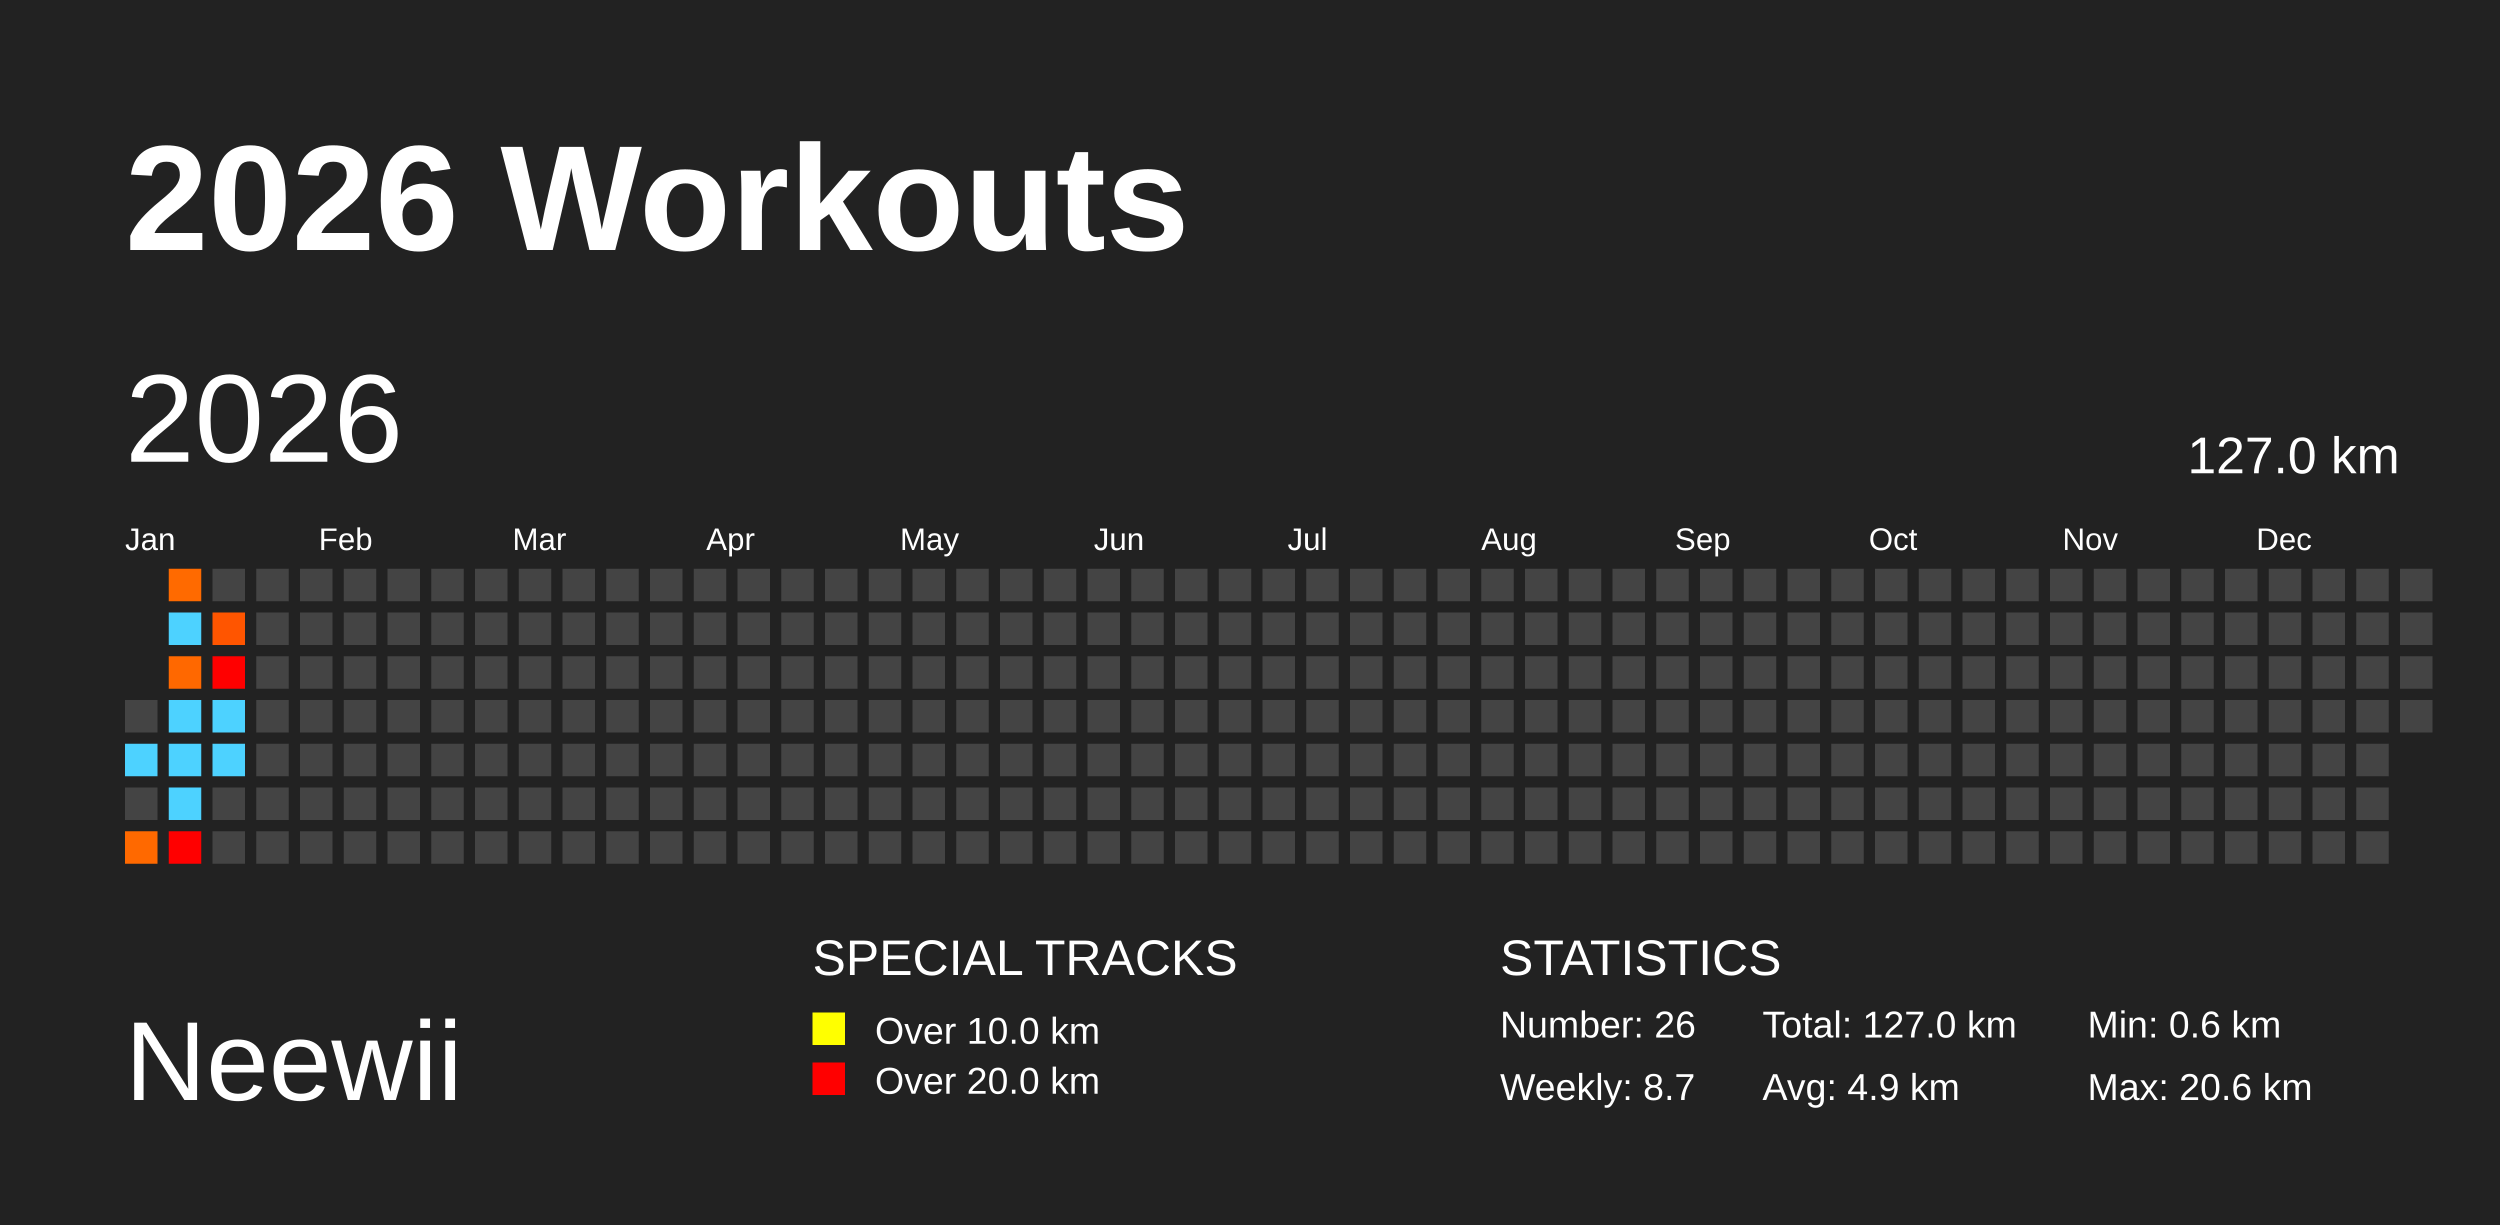
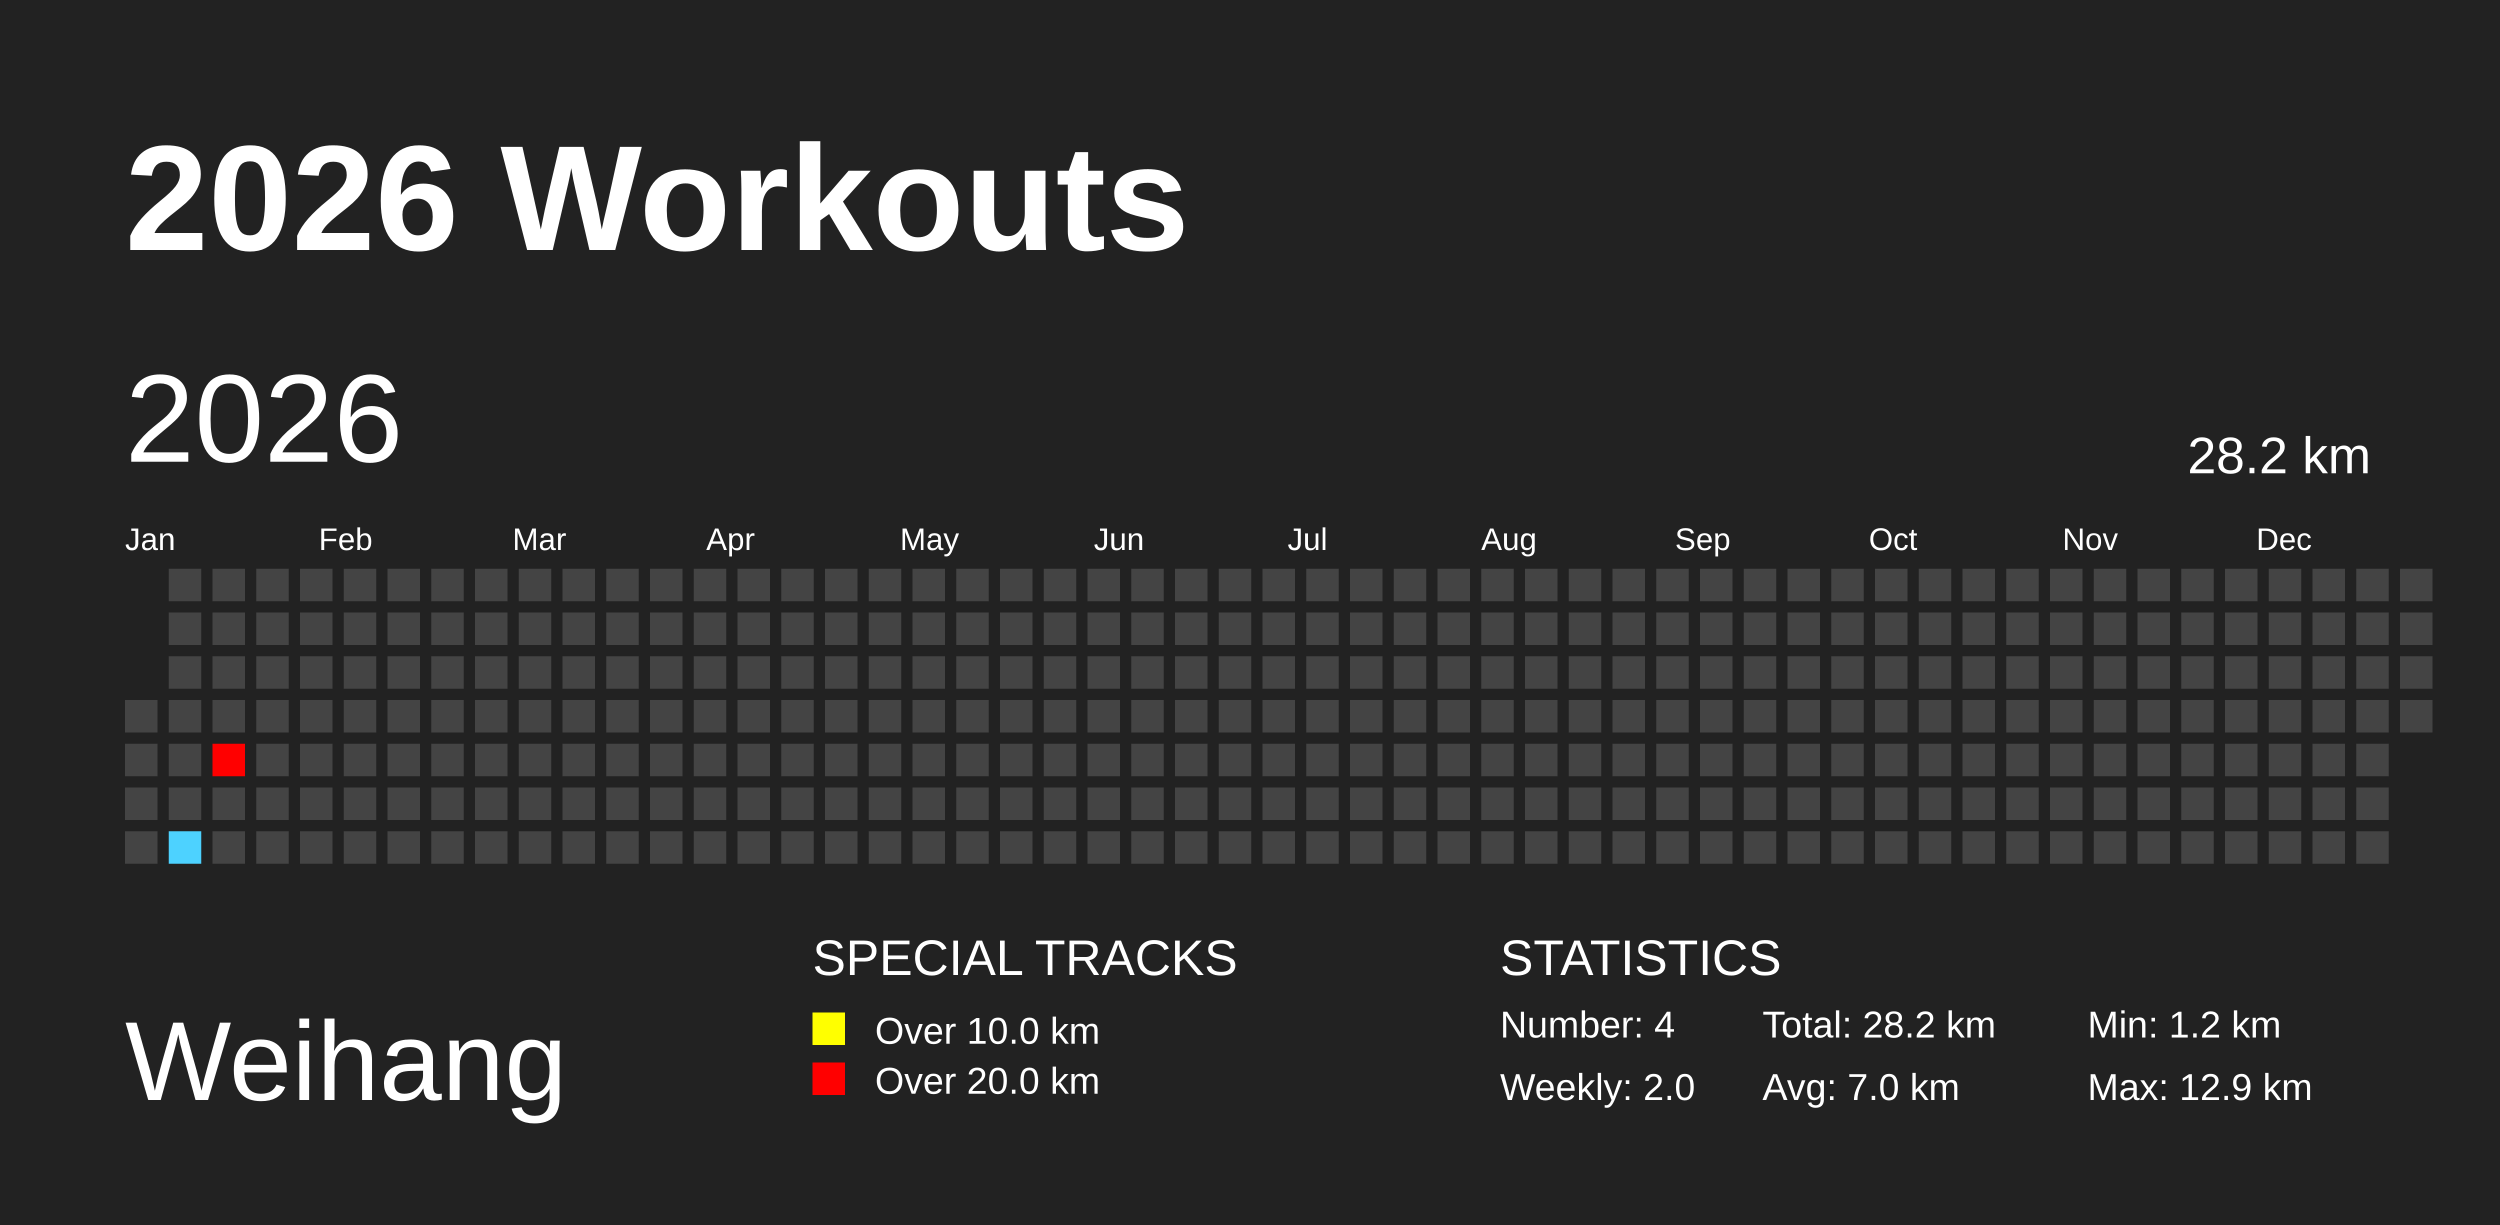
<svg xmlns="http://www.w3.org/2000/svg" baseProfile="full" height="98mm" version="1.1" viewBox="0,0,200,98" width="200mm">
  <defs />
  <rect fill="#222222" height="98" width="200" x="0" y="0" />
  <text fill="#FFFFFF" style="font-size:12px; font-family:Arial; font-weight:bold;" x="10" y="20">2026 Workouts</text>
-   <text fill="#FFFFFF" style="font-size:9px; font-family:Arial" x="10" y="88">Neewii</text>
+   <text fill="#FFFFFF" style="font-size:9px; font-family:Arial" x="10" y="88">Weihang</text>
  <text fill="#FFFFFF" style="font-size:4px; font-family:Arial" x="65" y="78">SPECIAL TRACKS</text>
  <rect fill="yellow" height="2.6" width="2.6" x="65" y="81" />
  <text fill="#FFFFFF" style="font-size:3px; font-family:Arial" x="70" y="83.5">Over 10.0 km</text>
  <rect fill="red" height="2.6" width="2.6" x="65" y="85" />
  <text fill="#FFFFFF" style="font-size:3px; font-family:Arial" x="70" y="87.5">Over 20.0 km</text>
  <text fill="#FFFFFF" style="font-size:4px; font-family:Arial" x="120" y="78">STATISTICS</text>
-   <text fill="#FFFFFF" style="font-size:3px; font-family:Arial" x="120" y="83">Number: 26</text>
-   <text fill="#FFFFFF" style="font-size:3px; font-family:Arial" x="120" y="88">Weekly: 8.7</text>
-   <text fill="#FFFFFF" style="font-size:3px; font-family:Arial" x="141" y="83">Total: 127.0 km</text>
-   <text fill="#FFFFFF" style="font-size:3px; font-family:Arial" x="141" y="88">Avg: 4.9 km</text>
-   <text fill="#FFFFFF" style="font-size:3px; font-family:Arial" x="167" y="83">Min: 0.6 km</text>
-   <text fill="#FFFFFF" style="font-size:3px; font-family:Arial" x="167" y="88">Max: 20.6 km</text>
+   <text fill="#FFFFFF" style="font-size:3px; font-family:Arial" x="120" y="83">Number: 4</text>
+   <text fill="#FFFFFF" style="font-size:3px; font-family:Arial" x="120" y="88">Weekly: 2.0</text>
+   <text fill="#FFFFFF" style="font-size:3px; font-family:Arial" x="141" y="83">Total: 28.2 km</text>
+   <text fill="#FFFFFF" style="font-size:3px; font-family:Arial" x="141" y="88">Avg: 7.0 km</text>
+   <text fill="#FFFFFF" style="font-size:3px; font-family:Arial" x="167" y="83">Min: 1.2 km</text>
+   <text fill="#FFFFFF" style="font-size:3px; font-family:Arial" x="167" y="88">Max: 12.9 km</text>
  <text dominant-baseline="hanging" fill="#FFFFFF" style="font-size:10.0px; font-family:Arial;" x="10" y="30">2026</text>
-   <text dominant-baseline="hanging" fill="#FFFFFF" style="font-size:4.125px; font-family:Arial;" x="175" y="35">127.0 km</text>
+   <text dominant-baseline="hanging" fill="#FFFFFF" style="font-size:4.125px; font-family:Arial;" x="175" y="35">28.2 km</text>
  <text fill="#FFFFFF" style="font-size:2.5px; font-family:Arial" x="10.0" y="44">Jan</text>
  <text fill="#FFFFFF" style="font-size:2.5px; font-family:Arial" x="25.5" y="44">Feb</text>
  <text fill="#FFFFFF" style="font-size:2.5px; font-family:Arial" x="41.0" y="44">Mar</text>
  <text fill="#FFFFFF" style="font-size:2.5px; font-family:Arial" x="56.5" y="44">Apr</text>
  <text fill="#FFFFFF" style="font-size:2.5px; font-family:Arial" x="72.0" y="44">May</text>
  <text fill="#FFFFFF" style="font-size:2.5px; font-family:Arial" x="87.5" y="44">Jun</text>
  <text fill="#FFFFFF" style="font-size:2.5px; font-family:Arial" x="103.0" y="44">Jul</text>
  <text fill="#FFFFFF" style="font-size:2.5px; font-family:Arial" x="118.5" y="44">Aug</text>
  <text fill="#FFFFFF" style="font-size:2.5px; font-family:Arial" x="134.0" y="44">Sep</text>
  <text fill="#FFFFFF" style="font-size:2.5px; font-family:Arial" x="149.5" y="44">Oct</text>
  <text fill="#FFFFFF" style="font-size:2.5px; font-family:Arial" x="165.0" y="44">Nov</text>
  <text fill="#FFFFFF" style="font-size:2.5px; font-family:Arial" x="180.5" y="44">Dec</text>
  <rect fill="#444444" height="2.6" width="2.6" x="10.0" y="56.0" />
-   <rect fill="#4dd2ff" height="2.6" width="2.6" x="10.0" y="59.5" />
+   <rect fill="#444444" height="2.6" width="2.6" x="10.0" y="59.5" />
  <rect fill="#444444" height="2.6" width="2.6" x="10.0" y="63.0" />
-   <rect fill="#ff6900" height="2.6" width="2.6" x="10.0" y="66.5" />
-   <rect fill="#ff6a00" height="2.6" width="2.6" x="13.5" y="45.5" />
-   <rect fill="#4dd2ff" height="2.6" width="2.6" x="13.5" y="49.0" />
-   <rect fill="#ff6800" height="2.6" width="2.6" x="13.5" y="52.5" />
-   <rect fill="#4dd2ff" height="2.6" width="2.6" x="13.5" y="56.0" />
-   <rect fill="#4dd2ff" height="2.6" width="2.6" x="13.5" y="59.5" />
-   <rect fill="#4dd2ff" height="2.6" width="2.6" x="13.5" y="63.0" />
-   <rect fill="red" height="2.6" width="2.6" x="13.5" y="66.5" />
+   <rect fill="#444444" height="2.6" width="2.6" x="10.0" y="66.5" />
+   <rect fill="#444444" height="2.6" width="2.6" x="13.5" y="45.5" />
+   <rect fill="#444444" height="2.6" width="2.6" x="13.5" y="49.0" />
+   <rect fill="#444444" height="2.6" width="2.6" x="13.5" y="52.5" />
+   <rect fill="#444444" height="2.6" width="2.6" x="13.5" y="56.0" />
+   <rect fill="#444444" height="2.6" width="2.6" x="13.5" y="59.5" />
+   <rect fill="#444444" height="2.6" width="2.6" x="13.5" y="63.0" />
+   <rect fill="#4DD2FF" height="2.6" width="2.6" x="13.5" y="66.5" />
  <rect fill="#444444" height="2.6" width="2.6" x="17.0" y="45.5" />
-   <rect fill="#ff5500" height="2.6" width="2.6" x="17.0" y="49.0" />
-   <rect fill="red" height="2.6" width="2.6" x="17.0" y="52.5" />
-   <rect fill="#4dd2ff" height="2.6" width="2.6" x="17.0" y="56.0" />
-   <rect fill="#4dd2ff" height="2.6" width="2.6" x="17.0" y="59.5" />
+   <rect fill="#444444" height="2.6" width="2.6" x="17.0" y="49.0" />
+   <rect fill="#444444" height="2.6" width="2.6" x="17.0" y="52.5" />
+   <rect fill="#444444" height="2.6" width="2.6" x="17.0" y="56.0" />
+   <rect fill="red" height="2.6" width="2.6" x="17.0" y="59.5" />
  <rect fill="#444444" height="2.6" width="2.6" x="17.0" y="63.0" />
  <rect fill="#444444" height="2.6" width="2.6" x="17.0" y="66.5" />
  <rect fill="#444444" height="2.6" width="2.6" x="20.5" y="45.5" />
  <rect fill="#444444" height="2.6" width="2.6" x="20.5" y="49.0" />
  <rect fill="#444444" height="2.6" width="2.6" x="20.5" y="52.5" />
  <rect fill="#444444" height="2.6" width="2.6" x="20.5" y="56.0" />
  <rect fill="#444444" height="2.6" width="2.6" x="20.5" y="59.5" />
  <rect fill="#444444" height="2.6" width="2.6" x="20.5" y="63.0" />
  <rect fill="#444444" height="2.6" width="2.6" x="20.5" y="66.5" />
  <rect fill="#444444" height="2.6" width="2.6" x="24.0" y="45.5" />
  <rect fill="#444444" height="2.6" width="2.6" x="24.0" y="49.0" />
  <rect fill="#444444" height="2.6" width="2.6" x="24.0" y="52.5" />
  <rect fill="#444444" height="2.6" width="2.6" x="24.0" y="56.0" />
  <rect fill="#444444" height="2.6" width="2.6" x="24.0" y="59.5" />
  <rect fill="#444444" height="2.6" width="2.6" x="24.0" y="63.0" />
  <rect fill="#444444" height="2.6" width="2.6" x="24.0" y="66.5" />
  <rect fill="#444444" height="2.6" width="2.6" x="27.5" y="45.5" />
  <rect fill="#444444" height="2.6" width="2.6" x="27.5" y="49.0" />
  <rect fill="#444444" height="2.6" width="2.6" x="27.5" y="52.5" />
  <rect fill="#444444" height="2.6" width="2.6" x="27.5" y="56.0" />
  <rect fill="#444444" height="2.6" width="2.6" x="27.5" y="59.5" />
  <rect fill="#444444" height="2.6" width="2.6" x="27.5" y="63.0" />
  <rect fill="#444444" height="2.6" width="2.6" x="27.5" y="66.5" />
  <rect fill="#444444" height="2.6" width="2.6" x="31.0" y="45.5" />
  <rect fill="#444444" height="2.6" width="2.6" x="31.0" y="49.0" />
  <rect fill="#444444" height="2.6" width="2.6" x="31.0" y="52.5" />
  <rect fill="#444444" height="2.6" width="2.6" x="31.0" y="56.0" />
  <rect fill="#444444" height="2.6" width="2.6" x="31.0" y="59.5" />
  <rect fill="#444444" height="2.6" width="2.6" x="31.0" y="63.0" />
  <rect fill="#444444" height="2.6" width="2.6" x="31.0" y="66.5" />
  <rect fill="#444444" height="2.6" width="2.6" x="34.5" y="45.5" />
  <rect fill="#444444" height="2.6" width="2.6" x="34.5" y="49.0" />
  <rect fill="#444444" height="2.6" width="2.6" x="34.5" y="52.5" />
  <rect fill="#444444" height="2.6" width="2.6" x="34.5" y="56.0" />
  <rect fill="#444444" height="2.6" width="2.6" x="34.5" y="59.5" />
  <rect fill="#444444" height="2.6" width="2.6" x="34.5" y="63.0" />
  <rect fill="#444444" height="2.6" width="2.6" x="34.5" y="66.5" />
  <rect fill="#444444" height="2.6" width="2.6" x="38.0" y="45.5" />
  <rect fill="#444444" height="2.6" width="2.6" x="38.0" y="49.0" />
  <rect fill="#444444" height="2.6" width="2.6" x="38.0" y="52.5" />
  <rect fill="#444444" height="2.6" width="2.6" x="38.0" y="56.0" />
  <rect fill="#444444" height="2.6" width="2.6" x="38.0" y="59.5" />
  <rect fill="#444444" height="2.6" width="2.6" x="38.0" y="63.0" />
  <rect fill="#444444" height="2.6" width="2.6" x="38.0" y="66.5" />
  <rect fill="#444444" height="2.6" width="2.6" x="41.5" y="45.5" />
  <rect fill="#444444" height="2.6" width="2.6" x="41.5" y="49.0" />
  <rect fill="#444444" height="2.6" width="2.6" x="41.5" y="52.5" />
  <rect fill="#444444" height="2.6" width="2.6" x="41.5" y="56.0" />
  <rect fill="#444444" height="2.6" width="2.6" x="41.5" y="59.5" />
  <rect fill="#444444" height="2.6" width="2.6" x="41.5" y="63.0" />
  <rect fill="#444444" height="2.6" width="2.6" x="41.5" y="66.5" />
  <rect fill="#444444" height="2.6" width="2.6" x="45.0" y="45.5" />
  <rect fill="#444444" height="2.6" width="2.6" x="45.0" y="49.0" />
  <rect fill="#444444" height="2.6" width="2.6" x="45.0" y="52.5" />
  <rect fill="#444444" height="2.6" width="2.6" x="45.0" y="56.0" />
  <rect fill="#444444" height="2.6" width="2.6" x="45.0" y="59.5" />
  <rect fill="#444444" height="2.6" width="2.6" x="45.0" y="63.0" />
  <rect fill="#444444" height="2.6" width="2.6" x="45.0" y="66.5" />
  <rect fill="#444444" height="2.6" width="2.6" x="48.5" y="45.5" />
  <rect fill="#444444" height="2.6" width="2.6" x="48.5" y="49.0" />
  <rect fill="#444444" height="2.6" width="2.6" x="48.5" y="52.5" />
  <rect fill="#444444" height="2.6" width="2.6" x="48.5" y="56.0" />
  <rect fill="#444444" height="2.6" width="2.6" x="48.5" y="59.5" />
  <rect fill="#444444" height="2.6" width="2.6" x="48.5" y="63.0" />
  <rect fill="#444444" height="2.6" width="2.6" x="48.5" y="66.5" />
  <rect fill="#444444" height="2.6" width="2.6" x="52.0" y="45.5" />
  <rect fill="#444444" height="2.6" width="2.6" x="52.0" y="49.0" />
  <rect fill="#444444" height="2.6" width="2.6" x="52.0" y="52.5" />
  <rect fill="#444444" height="2.6" width="2.6" x="52.0" y="56.0" />
  <rect fill="#444444" height="2.6" width="2.6" x="52.0" y="59.5" />
  <rect fill="#444444" height="2.6" width="2.6" x="52.0" y="63.0" />
  <rect fill="#444444" height="2.6" width="2.6" x="52.0" y="66.5" />
  <rect fill="#444444" height="2.6" width="2.6" x="55.5" y="45.5" />
  <rect fill="#444444" height="2.6" width="2.6" x="55.5" y="49.0" />
  <rect fill="#444444" height="2.6" width="2.6" x="55.5" y="52.5" />
  <rect fill="#444444" height="2.6" width="2.6" x="55.5" y="56.0" />
  <rect fill="#444444" height="2.6" width="2.6" x="55.5" y="59.5" />
  <rect fill="#444444" height="2.6" width="2.6" x="55.5" y="63.0" />
  <rect fill="#444444" height="2.6" width="2.6" x="55.5" y="66.5" />
  <rect fill="#444444" height="2.6" width="2.6" x="59.0" y="45.5" />
  <rect fill="#444444" height="2.6" width="2.6" x="59.0" y="49.0" />
  <rect fill="#444444" height="2.6" width="2.6" x="59.0" y="52.5" />
  <rect fill="#444444" height="2.6" width="2.6" x="59.0" y="56.0" />
  <rect fill="#444444" height="2.6" width="2.6" x="59.0" y="59.5" />
  <rect fill="#444444" height="2.6" width="2.6" x="59.0" y="63.0" />
  <rect fill="#444444" height="2.6" width="2.6" x="59.0" y="66.5" />
  <rect fill="#444444" height="2.6" width="2.6" x="62.5" y="45.5" />
  <rect fill="#444444" height="2.6" width="2.6" x="62.5" y="49.0" />
  <rect fill="#444444" height="2.6" width="2.6" x="62.5" y="52.5" />
  <rect fill="#444444" height="2.6" width="2.6" x="62.5" y="56.0" />
  <rect fill="#444444" height="2.6" width="2.6" x="62.5" y="59.5" />
  <rect fill="#444444" height="2.6" width="2.6" x="62.5" y="63.0" />
  <rect fill="#444444" height="2.6" width="2.6" x="62.5" y="66.5" />
  <rect fill="#444444" height="2.6" width="2.6" x="66.0" y="45.5" />
  <rect fill="#444444" height="2.6" width="2.6" x="66.0" y="49.0" />
  <rect fill="#444444" height="2.6" width="2.6" x="66.0" y="52.5" />
  <rect fill="#444444" height="2.6" width="2.6" x="66.0" y="56.0" />
  <rect fill="#444444" height="2.6" width="2.6" x="66.0" y="59.5" />
  <rect fill="#444444" height="2.6" width="2.6" x="66.0" y="63.0" />
  <rect fill="#444444" height="2.6" width="2.6" x="66.0" y="66.5" />
  <rect fill="#444444" height="2.6" width="2.6" x="69.5" y="45.5" />
  <rect fill="#444444" height="2.6" width="2.6" x="69.5" y="49.0" />
  <rect fill="#444444" height="2.6" width="2.6" x="69.5" y="52.5" />
  <rect fill="#444444" height="2.6" width="2.6" x="69.5" y="56.0" />
  <rect fill="#444444" height="2.6" width="2.6" x="69.5" y="59.5" />
  <rect fill="#444444" height="2.6" width="2.6" x="69.5" y="63.0" />
  <rect fill="#444444" height="2.6" width="2.6" x="69.5" y="66.5" />
  <rect fill="#444444" height="2.6" width="2.6" x="73.0" y="45.5" />
  <rect fill="#444444" height="2.6" width="2.6" x="73.0" y="49.0" />
  <rect fill="#444444" height="2.6" width="2.6" x="73.0" y="52.5" />
  <rect fill="#444444" height="2.6" width="2.6" x="73.0" y="56.0" />
  <rect fill="#444444" height="2.6" width="2.6" x="73.0" y="59.5" />
  <rect fill="#444444" height="2.6" width="2.6" x="73.0" y="63.0" />
  <rect fill="#444444" height="2.6" width="2.6" x="73.0" y="66.5" />
  <rect fill="#444444" height="2.6" width="2.6" x="76.5" y="45.5" />
  <rect fill="#444444" height="2.6" width="2.6" x="76.5" y="49.0" />
  <rect fill="#444444" height="2.6" width="2.6" x="76.5" y="52.5" />
  <rect fill="#444444" height="2.6" width="2.6" x="76.5" y="56.0" />
  <rect fill="#444444" height="2.6" width="2.6" x="76.5" y="59.5" />
  <rect fill="#444444" height="2.6" width="2.6" x="76.5" y="63.0" />
  <rect fill="#444444" height="2.6" width="2.6" x="76.5" y="66.5" />
  <rect fill="#444444" height="2.6" width="2.6" x="80.0" y="45.5" />
  <rect fill="#444444" height="2.6" width="2.6" x="80.0" y="49.0" />
  <rect fill="#444444" height="2.6" width="2.6" x="80.0" y="52.5" />
  <rect fill="#444444" height="2.6" width="2.6" x="80.0" y="56.0" />
  <rect fill="#444444" height="2.6" width="2.6" x="80.0" y="59.5" />
  <rect fill="#444444" height="2.6" width="2.6" x="80.0" y="63.0" />
  <rect fill="#444444" height="2.6" width="2.6" x="80.0" y="66.5" />
  <rect fill="#444444" height="2.6" width="2.6" x="83.5" y="45.5" />
  <rect fill="#444444" height="2.6" width="2.6" x="83.5" y="49.0" />
  <rect fill="#444444" height="2.6" width="2.6" x="83.5" y="52.5" />
  <rect fill="#444444" height="2.6" width="2.6" x="83.5" y="56.0" />
  <rect fill="#444444" height="2.6" width="2.6" x="83.5" y="59.5" />
  <rect fill="#444444" height="2.6" width="2.6" x="83.5" y="63.0" />
  <rect fill="#444444" height="2.6" width="2.6" x="83.5" y="66.5" />
  <rect fill="#444444" height="2.6" width="2.6" x="87.0" y="45.5" />
  <rect fill="#444444" height="2.6" width="2.6" x="87.0" y="49.0" />
  <rect fill="#444444" height="2.6" width="2.6" x="87.0" y="52.5" />
  <rect fill="#444444" height="2.6" width="2.6" x="87.0" y="56.0" />
  <rect fill="#444444" height="2.6" width="2.6" x="87.0" y="59.5" />
  <rect fill="#444444" height="2.6" width="2.6" x="87.0" y="63.0" />
  <rect fill="#444444" height="2.6" width="2.6" x="87.0" y="66.5" />
  <rect fill="#444444" height="2.6" width="2.6" x="90.5" y="45.5" />
  <rect fill="#444444" height="2.6" width="2.6" x="90.5" y="49.0" />
  <rect fill="#444444" height="2.6" width="2.6" x="90.5" y="52.5" />
  <rect fill="#444444" height="2.6" width="2.6" x="90.5" y="56.0" />
  <rect fill="#444444" height="2.6" width="2.6" x="90.5" y="59.5" />
  <rect fill="#444444" height="2.6" width="2.6" x="90.5" y="63.0" />
  <rect fill="#444444" height="2.6" width="2.6" x="90.5" y="66.5" />
  <rect fill="#444444" height="2.6" width="2.6" x="94.0" y="45.5" />
  <rect fill="#444444" height="2.6" width="2.6" x="94.0" y="49.0" />
  <rect fill="#444444" height="2.6" width="2.6" x="94.0" y="52.5" />
  <rect fill="#444444" height="2.6" width="2.6" x="94.0" y="56.0" />
  <rect fill="#444444" height="2.6" width="2.6" x="94.0" y="59.5" />
  <rect fill="#444444" height="2.6" width="2.6" x="94.0" y="63.0" />
  <rect fill="#444444" height="2.6" width="2.6" x="94.0" y="66.5" />
  <rect fill="#444444" height="2.6" width="2.6" x="97.5" y="45.5" />
  <rect fill="#444444" height="2.6" width="2.6" x="97.5" y="49.0" />
  <rect fill="#444444" height="2.6" width="2.6" x="97.5" y="52.5" />
  <rect fill="#444444" height="2.6" width="2.6" x="97.5" y="56.0" />
  <rect fill="#444444" height="2.6" width="2.6" x="97.5" y="59.5" />
  <rect fill="#444444" height="2.6" width="2.6" x="97.5" y="63.0" />
  <rect fill="#444444" height="2.6" width="2.6" x="97.5" y="66.5" />
  <rect fill="#444444" height="2.6" width="2.6" x="101.0" y="45.5" />
  <rect fill="#444444" height="2.6" width="2.6" x="101.0" y="49.0" />
  <rect fill="#444444" height="2.6" width="2.6" x="101.0" y="52.5" />
  <rect fill="#444444" height="2.6" width="2.6" x="101.0" y="56.0" />
  <rect fill="#444444" height="2.6" width="2.6" x="101.0" y="59.5" />
  <rect fill="#444444" height="2.6" width="2.6" x="101.0" y="63.0" />
  <rect fill="#444444" height="2.6" width="2.6" x="101.0" y="66.5" />
  <rect fill="#444444" height="2.6" width="2.6" x="104.5" y="45.5" />
  <rect fill="#444444" height="2.6" width="2.6" x="104.5" y="49.0" />
  <rect fill="#444444" height="2.6" width="2.6" x="104.5" y="52.5" />
  <rect fill="#444444" height="2.6" width="2.6" x="104.5" y="56.0" />
  <rect fill="#444444" height="2.6" width="2.6" x="104.5" y="59.5" />
  <rect fill="#444444" height="2.6" width="2.6" x="104.5" y="63.0" />
  <rect fill="#444444" height="2.6" width="2.6" x="104.5" y="66.5" />
  <rect fill="#444444" height="2.6" width="2.6" x="108.0" y="45.5" />
  <rect fill="#444444" height="2.6" width="2.6" x="108.0" y="49.0" />
  <rect fill="#444444" height="2.6" width="2.6" x="108.0" y="52.5" />
  <rect fill="#444444" height="2.6" width="2.6" x="108.0" y="56.0" />
  <rect fill="#444444" height="2.6" width="2.6" x="108.0" y="59.5" />
  <rect fill="#444444" height="2.6" width="2.6" x="108.0" y="63.0" />
  <rect fill="#444444" height="2.6" width="2.6" x="108.0" y="66.5" />
  <rect fill="#444444" height="2.6" width="2.6" x="111.5" y="45.5" />
  <rect fill="#444444" height="2.6" width="2.6" x="111.5" y="49.0" />
  <rect fill="#444444" height="2.6" width="2.6" x="111.5" y="52.5" />
  <rect fill="#444444" height="2.6" width="2.6" x="111.5" y="56.0" />
  <rect fill="#444444" height="2.6" width="2.6" x="111.5" y="59.5" />
  <rect fill="#444444" height="2.6" width="2.6" x="111.5" y="63.0" />
  <rect fill="#444444" height="2.6" width="2.6" x="111.5" y="66.5" />
  <rect fill="#444444" height="2.6" width="2.6" x="115.0" y="45.5" />
  <rect fill="#444444" height="2.6" width="2.6" x="115.0" y="49.0" />
  <rect fill="#444444" height="2.6" width="2.6" x="115.0" y="52.5" />
  <rect fill="#444444" height="2.6" width="2.6" x="115.0" y="56.0" />
  <rect fill="#444444" height="2.6" width="2.6" x="115.0" y="59.5" />
  <rect fill="#444444" height="2.6" width="2.6" x="115.0" y="63.0" />
  <rect fill="#444444" height="2.6" width="2.6" x="115.0" y="66.5" />
  <rect fill="#444444" height="2.6" width="2.6" x="118.5" y="45.5" />
  <rect fill="#444444" height="2.6" width="2.6" x="118.5" y="49.0" />
  <rect fill="#444444" height="2.6" width="2.6" x="118.5" y="52.5" />
  <rect fill="#444444" height="2.6" width="2.6" x="118.5" y="56.0" />
  <rect fill="#444444" height="2.6" width="2.6" x="118.5" y="59.5" />
  <rect fill="#444444" height="2.6" width="2.6" x="118.5" y="63.0" />
  <rect fill="#444444" height="2.6" width="2.6" x="118.5" y="66.5" />
  <rect fill="#444444" height="2.6" width="2.6" x="122.0" y="45.5" />
  <rect fill="#444444" height="2.6" width="2.6" x="122.0" y="49.0" />
  <rect fill="#444444" height="2.6" width="2.6" x="122.0" y="52.5" />
  <rect fill="#444444" height="2.6" width="2.6" x="122.0" y="56.0" />
  <rect fill="#444444" height="2.6" width="2.6" x="122.0" y="59.5" />
  <rect fill="#444444" height="2.6" width="2.6" x="122.0" y="63.0" />
  <rect fill="#444444" height="2.6" width="2.6" x="122.0" y="66.5" />
  <rect fill="#444444" height="2.6" width="2.6" x="125.5" y="45.5" />
  <rect fill="#444444" height="2.6" width="2.6" x="125.5" y="49.0" />
  <rect fill="#444444" height="2.6" width="2.6" x="125.5" y="52.5" />
  <rect fill="#444444" height="2.6" width="2.6" x="125.5" y="56.0" />
  <rect fill="#444444" height="2.6" width="2.6" x="125.5" y="59.5" />
  <rect fill="#444444" height="2.6" width="2.6" x="125.5" y="63.0" />
  <rect fill="#444444" height="2.6" width="2.6" x="125.5" y="66.5" />
  <rect fill="#444444" height="2.6" width="2.6" x="129.0" y="45.5" />
  <rect fill="#444444" height="2.6" width="2.6" x="129.0" y="49.0" />
  <rect fill="#444444" height="2.6" width="2.6" x="129.0" y="52.5" />
  <rect fill="#444444" height="2.6" width="2.6" x="129.0" y="56.0" />
  <rect fill="#444444" height="2.6" width="2.6" x="129.0" y="59.5" />
  <rect fill="#444444" height="2.6" width="2.6" x="129.0" y="63.0" />
  <rect fill="#444444" height="2.6" width="2.6" x="129.0" y="66.5" />
  <rect fill="#444444" height="2.6" width="2.6" x="132.5" y="45.5" />
  <rect fill="#444444" height="2.6" width="2.6" x="132.5" y="49.0" />
  <rect fill="#444444" height="2.6" width="2.6" x="132.5" y="52.5" />
  <rect fill="#444444" height="2.6" width="2.6" x="132.5" y="56.0" />
  <rect fill="#444444" height="2.6" width="2.6" x="132.5" y="59.5" />
  <rect fill="#444444" height="2.6" width="2.6" x="132.5" y="63.0" />
  <rect fill="#444444" height="2.6" width="2.6" x="132.5" y="66.5" />
  <rect fill="#444444" height="2.6" width="2.6" x="136.0" y="45.5" />
  <rect fill="#444444" height="2.6" width="2.6" x="136.0" y="49.0" />
  <rect fill="#444444" height="2.6" width="2.6" x="136.0" y="52.5" />
  <rect fill="#444444" height="2.6" width="2.6" x="136.0" y="56.0" />
  <rect fill="#444444" height="2.6" width="2.6" x="136.0" y="59.5" />
  <rect fill="#444444" height="2.6" width="2.6" x="136.0" y="63.0" />
  <rect fill="#444444" height="2.6" width="2.6" x="136.0" y="66.5" />
  <rect fill="#444444" height="2.6" width="2.6" x="139.5" y="45.5" />
  <rect fill="#444444" height="2.6" width="2.6" x="139.5" y="49.0" />
  <rect fill="#444444" height="2.6" width="2.6" x="139.5" y="52.5" />
  <rect fill="#444444" height="2.6" width="2.6" x="139.5" y="56.0" />
  <rect fill="#444444" height="2.6" width="2.6" x="139.5" y="59.5" />
  <rect fill="#444444" height="2.6" width="2.6" x="139.5" y="63.0" />
  <rect fill="#444444" height="2.6" width="2.6" x="139.5" y="66.5" />
  <rect fill="#444444" height="2.6" width="2.6" x="143.0" y="45.5" />
  <rect fill="#444444" height="2.6" width="2.6" x="143.0" y="49.0" />
  <rect fill="#444444" height="2.6" width="2.6" x="143.0" y="52.5" />
  <rect fill="#444444" height="2.6" width="2.6" x="143.0" y="56.0" />
  <rect fill="#444444" height="2.6" width="2.6" x="143.0" y="59.5" />
  <rect fill="#444444" height="2.6" width="2.6" x="143.0" y="63.0" />
  <rect fill="#444444" height="2.6" width="2.6" x="143.0" y="66.5" />
  <rect fill="#444444" height="2.6" width="2.6" x="146.5" y="45.5" />
  <rect fill="#444444" height="2.6" width="2.6" x="146.5" y="49.0" />
  <rect fill="#444444" height="2.6" width="2.6" x="146.5" y="52.5" />
  <rect fill="#444444" height="2.6" width="2.6" x="146.5" y="56.0" />
  <rect fill="#444444" height="2.6" width="2.6" x="146.5" y="59.5" />
  <rect fill="#444444" height="2.6" width="2.6" x="146.5" y="63.0" />
  <rect fill="#444444" height="2.6" width="2.6" x="146.5" y="66.5" />
  <rect fill="#444444" height="2.6" width="2.6" x="150.0" y="45.5" />
  <rect fill="#444444" height="2.6" width="2.6" x="150.0" y="49.0" />
  <rect fill="#444444" height="2.6" width="2.6" x="150.0" y="52.5" />
  <rect fill="#444444" height="2.6" width="2.6" x="150.0" y="56.0" />
  <rect fill="#444444" height="2.6" width="2.6" x="150.0" y="59.5" />
  <rect fill="#444444" height="2.6" width="2.6" x="150.0" y="63.0" />
  <rect fill="#444444" height="2.6" width="2.6" x="150.0" y="66.5" />
  <rect fill="#444444" height="2.6" width="2.6" x="153.5" y="45.5" />
  <rect fill="#444444" height="2.6" width="2.6" x="153.5" y="49.0" />
  <rect fill="#444444" height="2.6" width="2.6" x="153.5" y="52.5" />
  <rect fill="#444444" height="2.6" width="2.6" x="153.5" y="56.0" />
  <rect fill="#444444" height="2.6" width="2.6" x="153.5" y="59.5" />
  <rect fill="#444444" height="2.6" width="2.6" x="153.5" y="63.0" />
  <rect fill="#444444" height="2.6" width="2.6" x="153.5" y="66.5" />
  <rect fill="#444444" height="2.6" width="2.6" x="157.0" y="45.5" />
  <rect fill="#444444" height="2.6" width="2.6" x="157.0" y="49.0" />
  <rect fill="#444444" height="2.6" width="2.6" x="157.0" y="52.5" />
  <rect fill="#444444" height="2.6" width="2.6" x="157.0" y="56.0" />
  <rect fill="#444444" height="2.6" width="2.6" x="157.0" y="59.5" />
  <rect fill="#444444" height="2.6" width="2.6" x="157.0" y="63.0" />
  <rect fill="#444444" height="2.6" width="2.6" x="157.0" y="66.5" />
  <rect fill="#444444" height="2.6" width="2.6" x="160.5" y="45.5" />
  <rect fill="#444444" height="2.6" width="2.6" x="160.5" y="49.0" />
  <rect fill="#444444" height="2.6" width="2.6" x="160.5" y="52.5" />
  <rect fill="#444444" height="2.6" width="2.6" x="160.5" y="56.0" />
  <rect fill="#444444" height="2.6" width="2.6" x="160.5" y="59.5" />
  <rect fill="#444444" height="2.6" width="2.6" x="160.5" y="63.0" />
  <rect fill="#444444" height="2.6" width="2.6" x="160.5" y="66.5" />
  <rect fill="#444444" height="2.6" width="2.6" x="164.0" y="45.5" />
  <rect fill="#444444" height="2.6" width="2.6" x="164.0" y="49.0" />
  <rect fill="#444444" height="2.6" width="2.6" x="164.0" y="52.5" />
  <rect fill="#444444" height="2.6" width="2.6" x="164.0" y="56.0" />
  <rect fill="#444444" height="2.6" width="2.6" x="164.0" y="59.5" />
  <rect fill="#444444" height="2.6" width="2.6" x="164.0" y="63.0" />
  <rect fill="#444444" height="2.6" width="2.6" x="164.0" y="66.5" />
  <rect fill="#444444" height="2.6" width="2.6" x="167.5" y="45.5" />
  <rect fill="#444444" height="2.6" width="2.6" x="167.5" y="49.0" />
  <rect fill="#444444" height="2.6" width="2.6" x="167.5" y="52.5" />
  <rect fill="#444444" height="2.6" width="2.6" x="167.5" y="56.0" />
  <rect fill="#444444" height="2.6" width="2.6" x="167.5" y="59.5" />
  <rect fill="#444444" height="2.6" width="2.6" x="167.5" y="63.0" />
  <rect fill="#444444" height="2.6" width="2.6" x="167.5" y="66.5" />
  <rect fill="#444444" height="2.6" width="2.6" x="171.0" y="45.5" />
  <rect fill="#444444" height="2.6" width="2.6" x="171.0" y="49.0" />
  <rect fill="#444444" height="2.6" width="2.6" x="171.0" y="52.5" />
  <rect fill="#444444" height="2.6" width="2.6" x="171.0" y="56.0" />
  <rect fill="#444444" height="2.6" width="2.6" x="171.0" y="59.5" />
  <rect fill="#444444" height="2.6" width="2.6" x="171.0" y="63.0" />
  <rect fill="#444444" height="2.6" width="2.6" x="171.0" y="66.5" />
  <rect fill="#444444" height="2.6" width="2.6" x="174.5" y="45.5" />
  <rect fill="#444444" height="2.6" width="2.6" x="174.5" y="49.0" />
  <rect fill="#444444" height="2.6" width="2.6" x="174.5" y="52.5" />
  <rect fill="#444444" height="2.6" width="2.6" x="174.5" y="56.0" />
  <rect fill="#444444" height="2.6" width="2.6" x="174.5" y="59.5" />
  <rect fill="#444444" height="2.6" width="2.6" x="174.5" y="63.0" />
  <rect fill="#444444" height="2.6" width="2.6" x="174.5" y="66.5" />
  <rect fill="#444444" height="2.6" width="2.6" x="178.0" y="45.5" />
  <rect fill="#444444" height="2.6" width="2.6" x="178.0" y="49.0" />
  <rect fill="#444444" height="2.6" width="2.6" x="178.0" y="52.5" />
  <rect fill="#444444" height="2.6" width="2.6" x="178.0" y="56.0" />
  <rect fill="#444444" height="2.6" width="2.6" x="178.0" y="59.5" />
  <rect fill="#444444" height="2.6" width="2.6" x="178.0" y="63.0" />
  <rect fill="#444444" height="2.6" width="2.6" x="178.0" y="66.5" />
  <rect fill="#444444" height="2.6" width="2.6" x="181.5" y="45.5" />
  <rect fill="#444444" height="2.6" width="2.6" x="181.5" y="49.0" />
  <rect fill="#444444" height="2.6" width="2.6" x="181.5" y="52.5" />
  <rect fill="#444444" height="2.6" width="2.6" x="181.5" y="56.0" />
  <rect fill="#444444" height="2.6" width="2.6" x="181.5" y="59.5" />
  <rect fill="#444444" height="2.6" width="2.6" x="181.5" y="63.0" />
  <rect fill="#444444" height="2.6" width="2.6" x="181.5" y="66.5" />
  <rect fill="#444444" height="2.6" width="2.6" x="185.0" y="45.5" />
  <rect fill="#444444" height="2.6" width="2.6" x="185.0" y="49.0" />
  <rect fill="#444444" height="2.6" width="2.6" x="185.0" y="52.5" />
  <rect fill="#444444" height="2.6" width="2.6" x="185.0" y="56.0" />
  <rect fill="#444444" height="2.6" width="2.6" x="185.0" y="59.5" />
  <rect fill="#444444" height="2.6" width="2.6" x="185.0" y="63.0" />
  <rect fill="#444444" height="2.6" width="2.6" x="185.0" y="66.5" />
  <rect fill="#444444" height="2.6" width="2.6" x="188.5" y="45.5" />
  <rect fill="#444444" height="2.6" width="2.6" x="188.5" y="49.0" />
  <rect fill="#444444" height="2.6" width="2.6" x="188.5" y="52.5" />
  <rect fill="#444444" height="2.6" width="2.6" x="188.5" y="56.0" />
  <rect fill="#444444" height="2.6" width="2.6" x="188.5" y="59.5" />
  <rect fill="#444444" height="2.6" width="2.6" x="188.5" y="63.0" />
  <rect fill="#444444" height="2.6" width="2.6" x="188.5" y="66.5" />
  <rect fill="#444444" height="2.6" width="2.6" x="192.0" y="45.5" />
  <rect fill="#444444" height="2.6" width="2.6" x="192.0" y="49.0" />
  <rect fill="#444444" height="2.6" width="2.6" x="192.0" y="52.5" />
  <rect fill="#444444" height="2.6" width="2.6" x="192.0" y="56.0" />
</svg>
